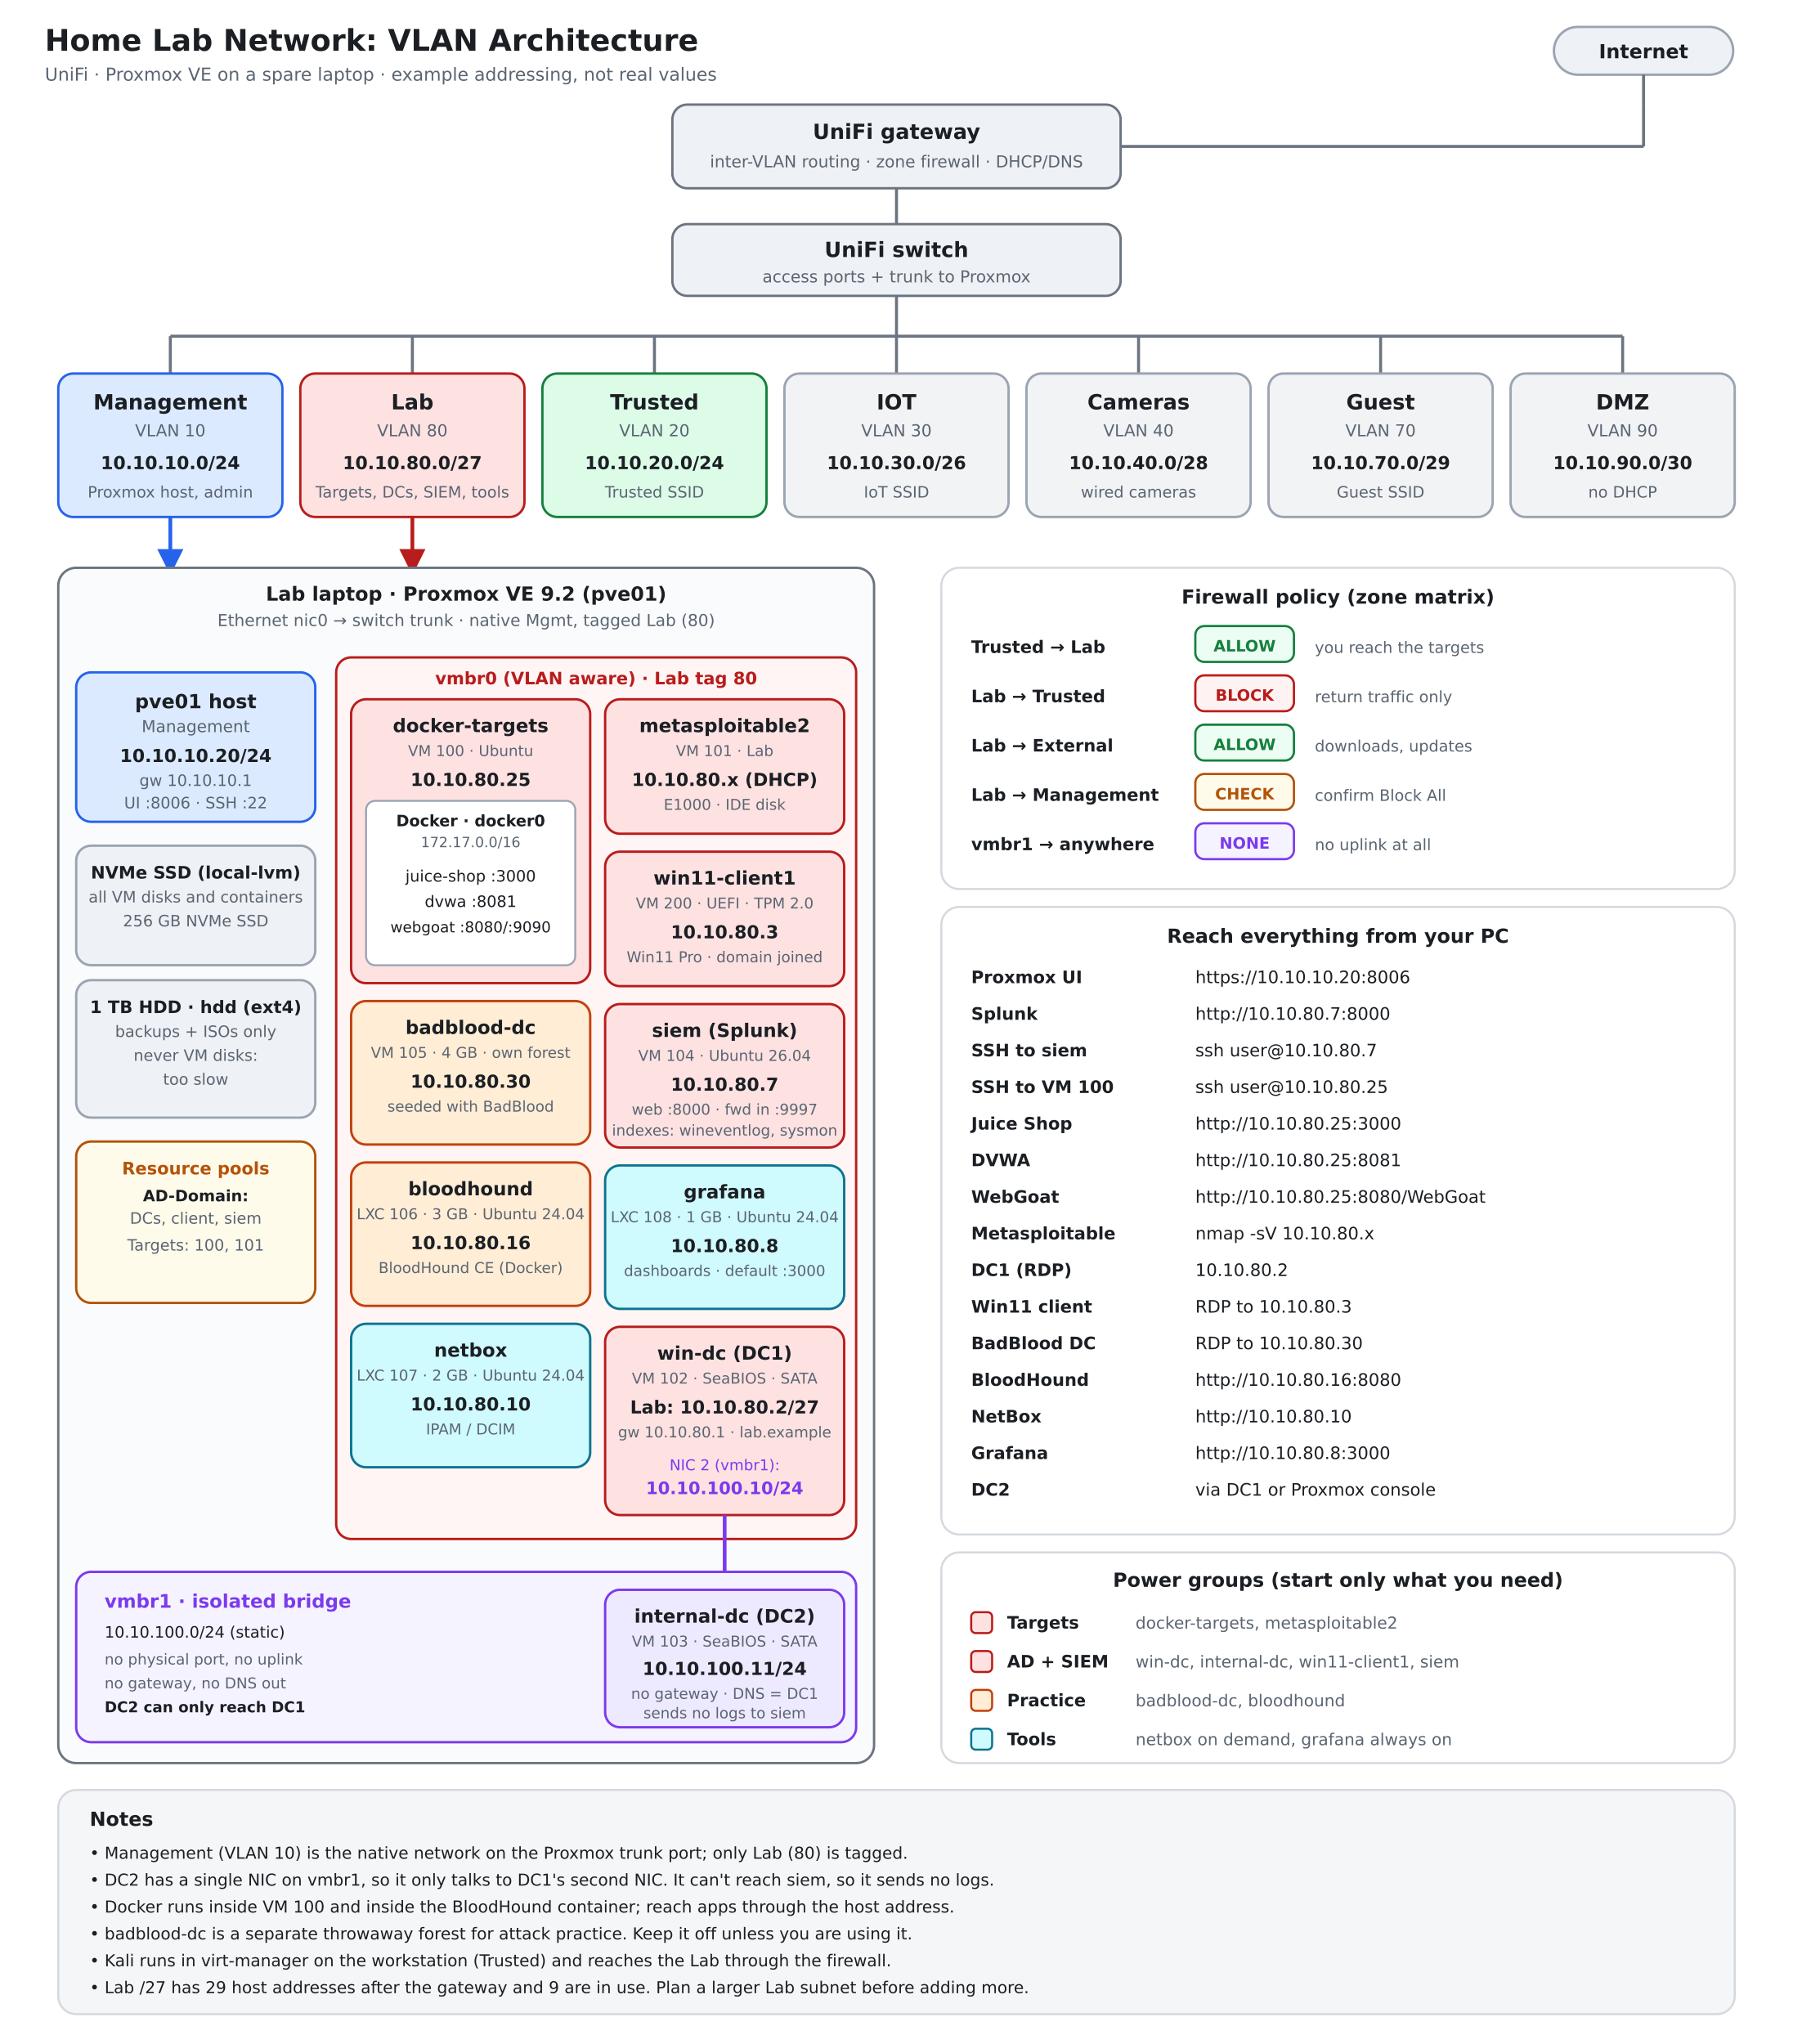
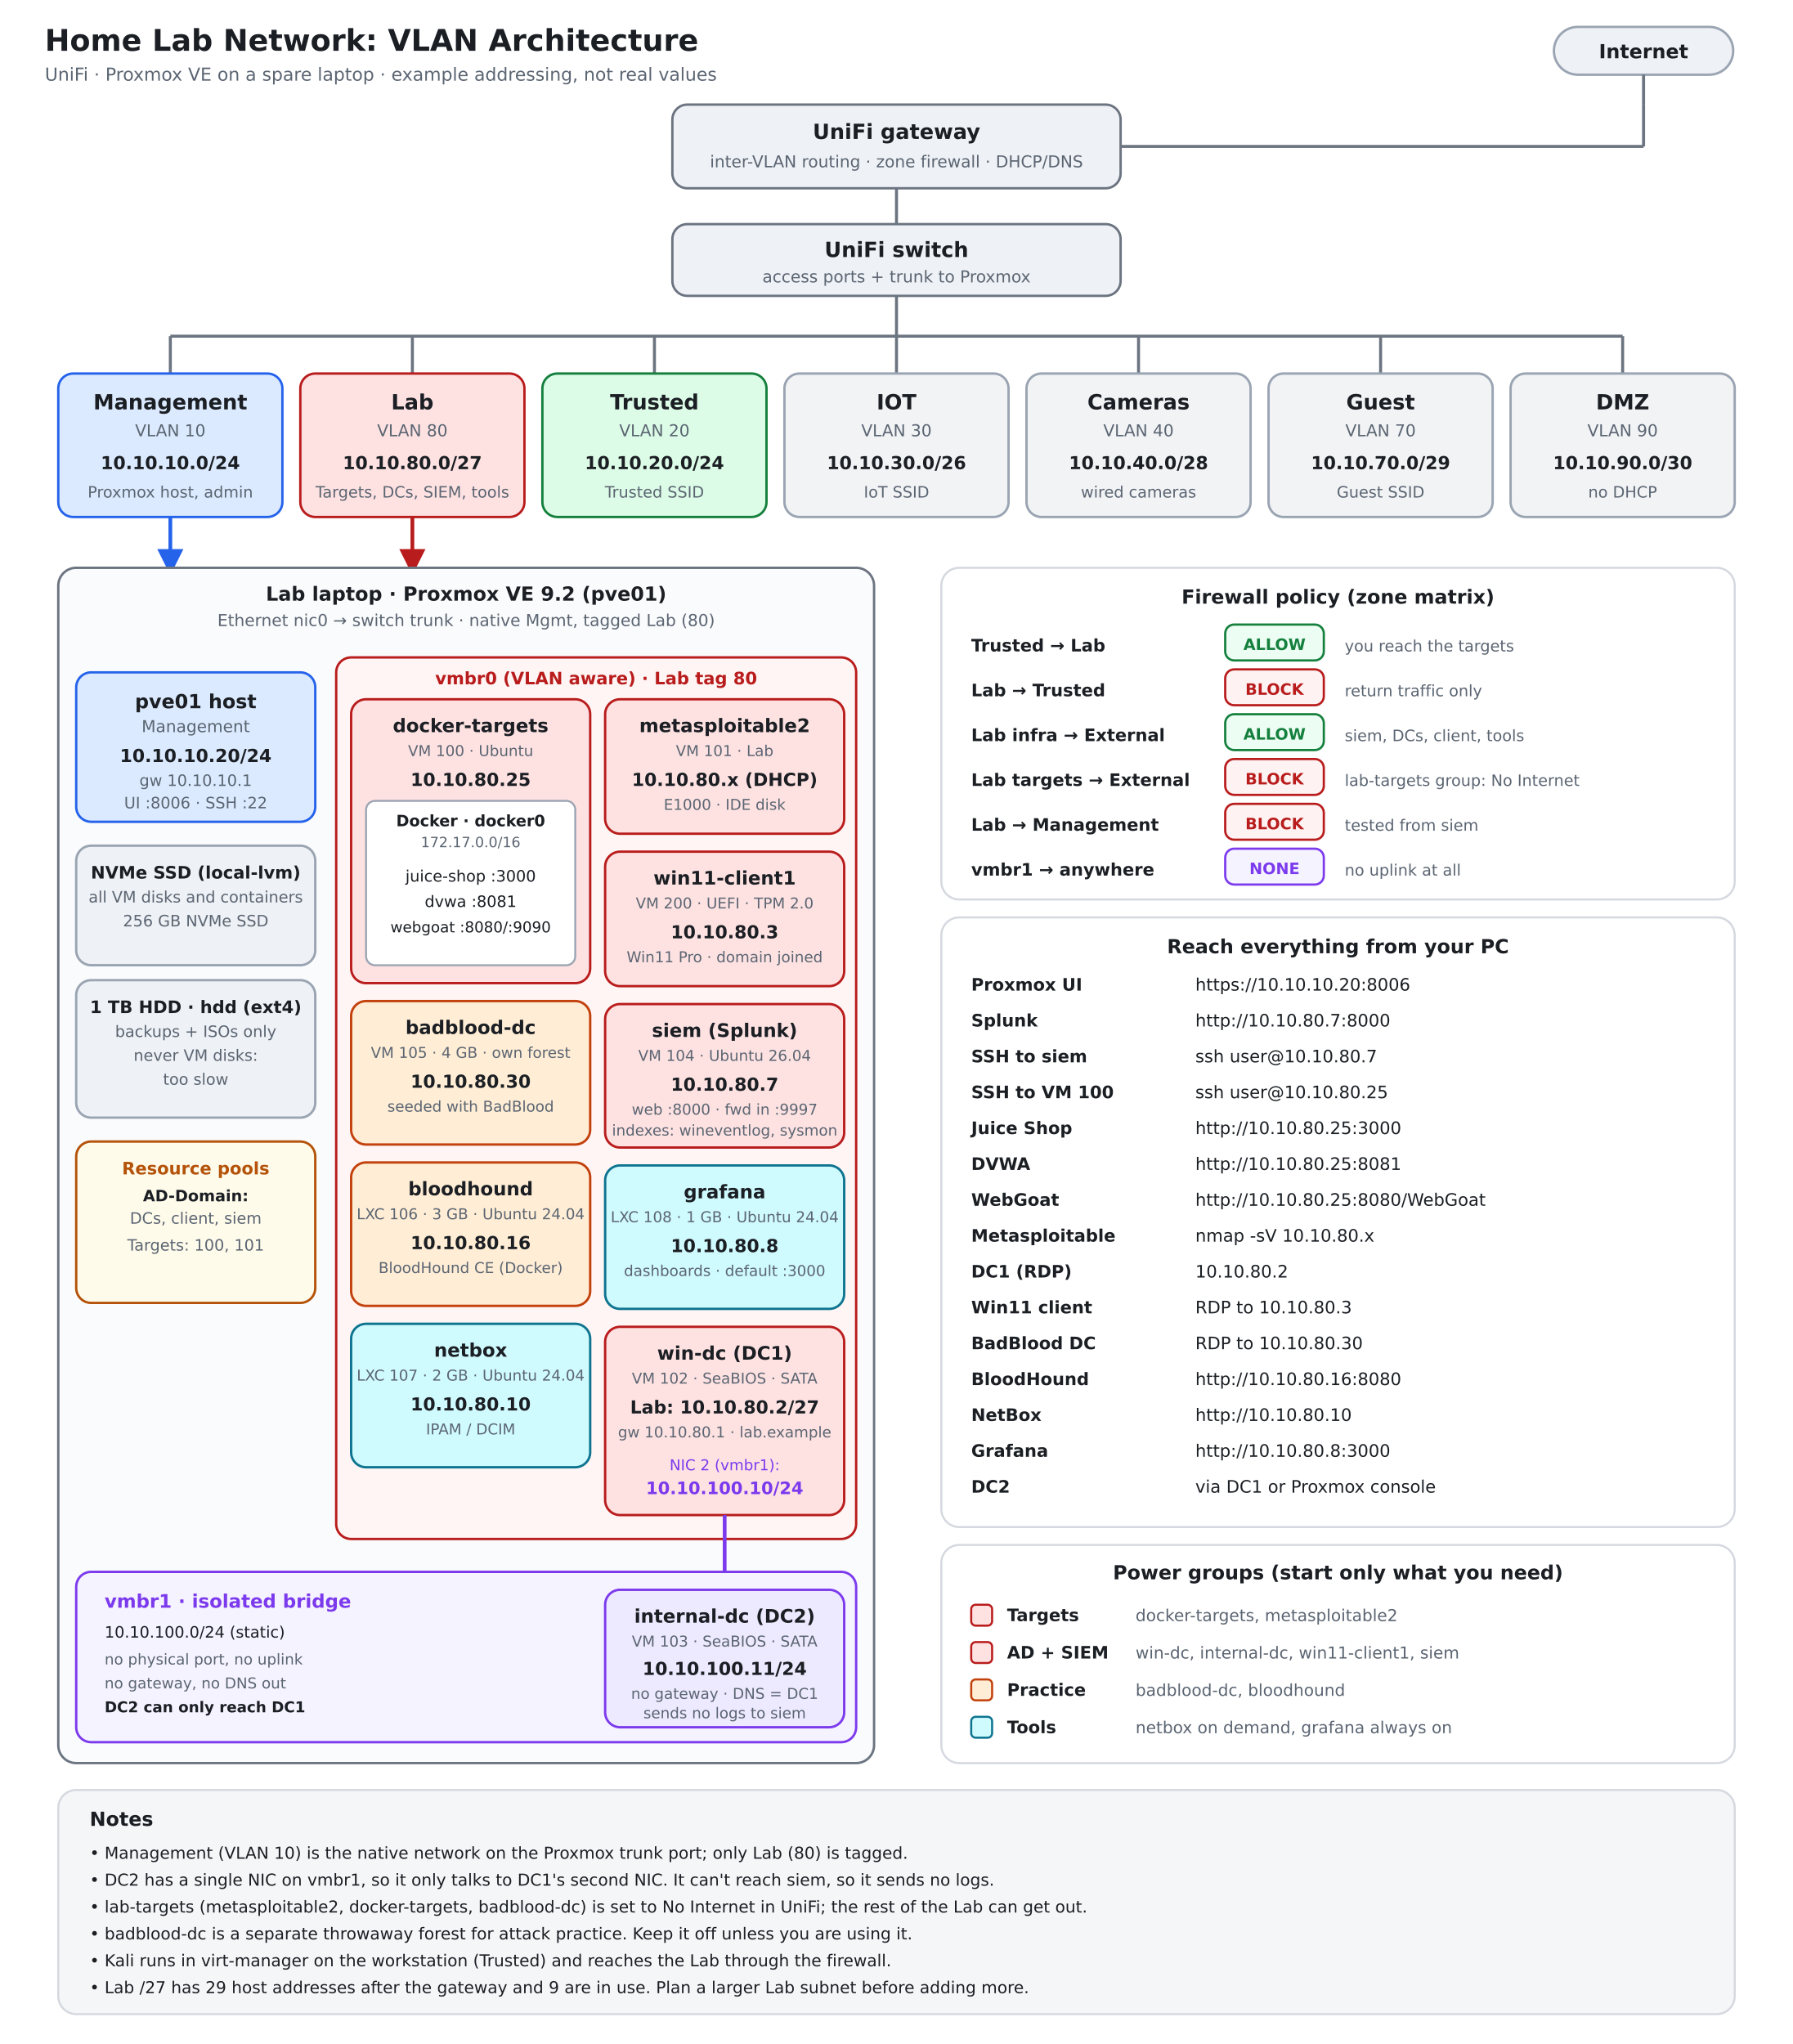
<svg xmlns="http://www.w3.org/2000/svg" width="1200" height="1368" viewBox="0 0 1200 1368">
  <defs>
    <marker id="bl" markerWidth="7" markerHeight="7" refX="5" refY="3.5" orient="auto">
      <path d="M0,0 L7,3.5 L0,7 z" fill="#2563eb" />
    </marker>
    <marker id="rd" markerWidth="7" markerHeight="7" refX="5" refY="3.5" orient="auto">
      <path d="M0,0 L7,3.5 L0,7 z" fill="#b91c1c" />
    </marker>
  </defs>
  <rect x="0" y="0" width="1200" height="1368" rx="0" fill="#ffffff" stroke="#ffffff" stroke-width="0" />
  <text x="30" y="34" font-family="DejaVu Sans, Arial, sans-serif" font-size="20" font-weight="bold" fill="#1b1f24" text-anchor="start">Home Lab Network: VLAN Architecture</text>
  <text x="30" y="54" font-family="DejaVu Sans, Arial, sans-serif" font-size="12" font-weight="normal" fill="#5b6572" text-anchor="start">UniFi · Proxmox VE on a spare laptop · example addressing, not real values</text>
  <rect x="1040" y="18" width="120" height="32" rx="16" fill="#eef1f5" stroke="#9aa4b2" stroke-width="1.6" />
  <text x="1100" y="39" font-family="DejaVu Sans, Arial, sans-serif" font-size="13" font-weight="bold" fill="#1b1f24" text-anchor="middle">Internet</text>
  <line x1="1100" y1="50" x2="1100" y2="70" stroke="#6b7480" stroke-width="2" />
  <rect x="450" y="70" width="300" height="56" rx="10" fill="#eef1f5" stroke="#6b7480" stroke-width="1.6" />
  <text x="600" y="93" font-family="DejaVu Sans, Arial, sans-serif" font-size="14" font-weight="bold" fill="#1b1f24" text-anchor="middle">UniFi gateway</text>
  <text x="600" y="112" font-family="DejaVu Sans, Arial, sans-serif" font-size="11" font-weight="normal" fill="#5b6572" text-anchor="middle">inter-VLAN routing · zone firewall · DHCP/DNS</text>
  <line x1="750" y1="98" x2="1100" y2="98" stroke="#6b7480" stroke-width="2" />
  <line x1="1100" y1="70" x2="1100" y2="98" stroke="#6b7480" stroke-width="2" />
  <line x1="600" y1="126" x2="600" y2="150" stroke="#6b7480" stroke-width="2" />
  <rect x="450" y="150" width="300" height="48" rx="10" fill="#eef1f5" stroke="#6b7480" stroke-width="1.6" />
  <text x="600" y="172" font-family="DejaVu Sans, Arial, sans-serif" font-size="14" font-weight="bold" fill="#1b1f24" text-anchor="middle">UniFi switch</text>
  <text x="600" y="189" font-family="DejaVu Sans, Arial, sans-serif" font-size="11" font-weight="normal" fill="#5b6572" text-anchor="middle">access ports + trunk to Proxmox</text>
  <line x1="600" y1="198" x2="600" y2="225" stroke="#6b7480" stroke-width="2" />
  <line x1="114" y1="225" x2="1086" y2="225" stroke="#6b7480" stroke-width="2" />
  <line x1="114" y1="225" x2="114" y2="250" stroke="#6b7480" stroke-width="2" />
  <rect x="39" y="250" width="150" height="96" rx="10" fill="#dbeafe" stroke="#2563eb" stroke-width="1.6" />
  <text x="114" y="274" font-family="DejaVu Sans, Arial, sans-serif" font-size="14" font-weight="bold" fill="#1b1f24" text-anchor="middle">Management</text>
  <text x="114" y="292" font-family="DejaVu Sans, Arial, sans-serif" font-size="11" font-weight="normal" fill="#5b6572" text-anchor="middle">VLAN 10</text>
  <text x="114" y="314" font-family="DejaVu Sans, Arial, sans-serif" font-size="12" font-weight="bold" fill="#1b1f24" text-anchor="middle">10.10.10.0/24</text>
  <text x="114" y="333" font-family="DejaVu Sans, Arial, sans-serif" font-size="10.5" font-weight="normal" fill="#5b6572" text-anchor="middle">Proxmox host, admin</text>
  <line x1="276" y1="225" x2="276" y2="250" stroke="#6b7480" stroke-width="2" />
  <rect x="201" y="250" width="150" height="96" rx="10" fill="#fee2e2" stroke="#b91c1c" stroke-width="1.6" />
  <text x="276" y="274" font-family="DejaVu Sans, Arial, sans-serif" font-size="14" font-weight="bold" fill="#1b1f24" text-anchor="middle">Lab</text>
  <text x="276" y="292" font-family="DejaVu Sans, Arial, sans-serif" font-size="11" font-weight="normal" fill="#5b6572" text-anchor="middle">VLAN 80</text>
  <text x="276" y="314" font-family="DejaVu Sans, Arial, sans-serif" font-size="12" font-weight="bold" fill="#1b1f24" text-anchor="middle">10.10.80.0/27</text>
  <text x="276" y="333" font-family="DejaVu Sans, Arial, sans-serif" font-size="10.5" font-weight="normal" fill="#5b6572" text-anchor="middle">Targets, DCs, SIEM, tools</text>
  <line x1="438" y1="225" x2="438" y2="250" stroke="#6b7480" stroke-width="2" />
  <rect x="363" y="250" width="150" height="96" rx="10" fill="#dcfce7" stroke="#15803d" stroke-width="1.6" />
  <text x="438" y="274" font-family="DejaVu Sans, Arial, sans-serif" font-size="14" font-weight="bold" fill="#1b1f24" text-anchor="middle">Trusted</text>
  <text x="438" y="292" font-family="DejaVu Sans, Arial, sans-serif" font-size="11" font-weight="normal" fill="#5b6572" text-anchor="middle">VLAN 20</text>
  <text x="438" y="314" font-family="DejaVu Sans, Arial, sans-serif" font-size="12" font-weight="bold" fill="#1b1f24" text-anchor="middle">10.10.20.0/24</text>
  <text x="438" y="333" font-family="DejaVu Sans, Arial, sans-serif" font-size="10.5" font-weight="normal" fill="#5b6572" text-anchor="middle">Trusted SSID</text>
  <line x1="600" y1="225" x2="600" y2="250" stroke="#6b7480" stroke-width="2" />
  <rect x="525" y="250" width="150" height="96" rx="10" fill="#f1f3f5" stroke="#9aa4b2" stroke-width="1.6" />
  <text x="600" y="274" font-family="DejaVu Sans, Arial, sans-serif" font-size="14" font-weight="bold" fill="#1b1f24" text-anchor="middle">IOT</text>
  <text x="600" y="292" font-family="DejaVu Sans, Arial, sans-serif" font-size="11" font-weight="normal" fill="#5b6572" text-anchor="middle">VLAN 30</text>
  <text x="600" y="314" font-family="DejaVu Sans, Arial, sans-serif" font-size="12" font-weight="bold" fill="#1b1f24" text-anchor="middle">10.10.30.0/26</text>
  <text x="600" y="333" font-family="DejaVu Sans, Arial, sans-serif" font-size="10.5" font-weight="normal" fill="#5b6572" text-anchor="middle">IoT SSID</text>
  <line x1="762" y1="225" x2="762" y2="250" stroke="#6b7480" stroke-width="2" />
  <rect x="687" y="250" width="150" height="96" rx="10" fill="#f1f3f5" stroke="#9aa4b2" stroke-width="1.6" />
  <text x="762" y="274" font-family="DejaVu Sans, Arial, sans-serif" font-size="14" font-weight="bold" fill="#1b1f24" text-anchor="middle">Cameras</text>
  <text x="762" y="292" font-family="DejaVu Sans, Arial, sans-serif" font-size="11" font-weight="normal" fill="#5b6572" text-anchor="middle">VLAN 40</text>
  <text x="762" y="314" font-family="DejaVu Sans, Arial, sans-serif" font-size="12" font-weight="bold" fill="#1b1f24" text-anchor="middle">10.10.40.0/28</text>
  <text x="762" y="333" font-family="DejaVu Sans, Arial, sans-serif" font-size="10.5" font-weight="normal" fill="#5b6572" text-anchor="middle">wired cameras</text>
  <line x1="924" y1="225" x2="924" y2="250" stroke="#6b7480" stroke-width="2" />
  <rect x="849" y="250" width="150" height="96" rx="10" fill="#f1f3f5" stroke="#9aa4b2" stroke-width="1.6" />
  <text x="924" y="274" font-family="DejaVu Sans, Arial, sans-serif" font-size="14" font-weight="bold" fill="#1b1f24" text-anchor="middle">Guest</text>
  <text x="924" y="292" font-family="DejaVu Sans, Arial, sans-serif" font-size="11" font-weight="normal" fill="#5b6572" text-anchor="middle">VLAN 70</text>
  <text x="924" y="314" font-family="DejaVu Sans, Arial, sans-serif" font-size="12" font-weight="bold" fill="#1b1f24" text-anchor="middle">10.10.70.0/29</text>
  <text x="924" y="333" font-family="DejaVu Sans, Arial, sans-serif" font-size="10.5" font-weight="normal" fill="#5b6572" text-anchor="middle">Guest SSID</text>
  <line x1="1086" y1="225" x2="1086" y2="250" stroke="#6b7480" stroke-width="2" />
  <rect x="1011" y="250" width="150" height="96" rx="10" fill="#f1f3f5" stroke="#9aa4b2" stroke-width="1.6" />
  <text x="1086" y="274" font-family="DejaVu Sans, Arial, sans-serif" font-size="14" font-weight="bold" fill="#1b1f24" text-anchor="middle">DMZ</text>
  <text x="1086" y="292" font-family="DejaVu Sans, Arial, sans-serif" font-size="11" font-weight="normal" fill="#5b6572" text-anchor="middle">VLAN 90</text>
  <text x="1086" y="314" font-family="DejaVu Sans, Arial, sans-serif" font-size="12" font-weight="bold" fill="#1b1f24" text-anchor="middle">10.10.90.0/30</text>
  <text x="1086" y="333" font-family="DejaVu Sans, Arial, sans-serif" font-size="10.5" font-weight="normal" fill="#5b6572" text-anchor="middle">no DHCP</text>
  <line x1="114" y1="346" x2="114" y2="380" stroke="#2563eb" stroke-width="2.5" marker-end="url(#bl)" />
  <line x1="276" y1="346" x2="276" y2="380" stroke="#b91c1c" stroke-width="2.5" marker-end="url(#rd)" />
  <rect x="39" y="380" width="546" height="800" rx="12" fill="#fafbfc" stroke="#6b7480" stroke-width="1.6" />
  <text x="312" y="402" font-family="DejaVu Sans, Arial, sans-serif" font-size="13" font-weight="bold" fill="#1b1f24" text-anchor="middle">Lab laptop · Proxmox VE 9.2 (pve01)</text>
  <text x="312" y="419" font-family="DejaVu Sans, Arial, sans-serif" font-size="11" font-weight="normal" fill="#5b6572" text-anchor="middle">Ethernet nic0 → switch trunk · native Mgmt, tagged Lab (80)</text>
  <rect x="51" y="450" width="160" height="100" rx="10" fill="#dbeafe" stroke="#2563eb" stroke-width="1.6" />
  <text x="131" y="474" font-family="DejaVu Sans, Arial, sans-serif" font-size="13" font-weight="bold" fill="#1b1f24" text-anchor="middle">pve01 host</text>
  <text x="131" y="490" font-family="DejaVu Sans, Arial, sans-serif" font-size="11" font-weight="normal" fill="#5b6572" text-anchor="middle">Management</text>
  <text x="131" y="510" font-family="DejaVu Sans, Arial, sans-serif" font-size="12" font-weight="bold" fill="#1b1f24" text-anchor="middle">10.10.10.20/24</text>
  <text x="131" y="526" font-family="DejaVu Sans, Arial, sans-serif" font-size="10.5" font-weight="normal" fill="#5b6572" text-anchor="middle">gw 10.10.10.1</text>
  <text x="131" y="541" font-family="DejaVu Sans, Arial, sans-serif" font-size="10.5" font-weight="normal" fill="#5b6572" text-anchor="middle">UI :8006 · SSH :22</text>
  <rect x="51" y="566" width="160" height="80" rx="10" fill="#eef1f5" stroke="#9aa4b2" stroke-width="1.6" />
  <text x="131" y="588" font-family="DejaVu Sans, Arial, sans-serif" font-size="11.5" font-weight="bold" fill="#1b1f24" text-anchor="middle">NVMe SSD (local-lvm)</text>
  <text x="131" y="604" font-family="DejaVu Sans, Arial, sans-serif" font-size="10.5" font-weight="normal" fill="#5b6572" text-anchor="middle">all VM disks and containers</text>
  <text x="131" y="620" font-family="DejaVu Sans, Arial, sans-serif" font-size="10.5" font-weight="normal" fill="#5b6572" text-anchor="middle">256 GB NVMe SSD</text>
  <rect x="51" y="656" width="160" height="92" rx="10" fill="#eef1f5" stroke="#9aa4b2" stroke-width="1.6" />
  <text x="131" y="678" font-family="DejaVu Sans, Arial, sans-serif" font-size="11.5" font-weight="bold" fill="#1b1f24" text-anchor="middle">1 TB HDD · hdd (ext4)</text>
  <text x="131" y="694" font-family="DejaVu Sans, Arial, sans-serif" font-size="10.5" font-weight="normal" fill="#5b6572" text-anchor="middle">backups + ISOs only</text>
  <text x="131" y="710" font-family="DejaVu Sans, Arial, sans-serif" font-size="10.5" font-weight="normal" fill="#5b6572" text-anchor="middle">never VM disks:</text>
  <text x="131" y="726" font-family="DejaVu Sans, Arial, sans-serif" font-size="10.5" font-weight="normal" fill="#5b6572" text-anchor="middle">too slow</text>
  <rect x="51" y="764" width="160" height="108" rx="10" fill="#fffbeb" stroke="#b45309" stroke-width="1.6" />
  <text x="131" y="786" font-family="DejaVu Sans, Arial, sans-serif" font-size="11.5" font-weight="bold" fill="#b45309" text-anchor="middle">Resource pools</text>
  <text x="131" y="804" font-family="DejaVu Sans, Arial, sans-serif" font-size="10.5" font-weight="bold" fill="#1b1f24" text-anchor="middle">AD-Domain:</text>
  <text x="131" y="819" font-family="DejaVu Sans, Arial, sans-serif" font-size="10.5" font-weight="normal" fill="#5b6572" text-anchor="middle">DCs, client, siem</text>
  <text x="131" y="837" font-family="DejaVu Sans, Arial, sans-serif" font-size="10.5" font-weight="normal" fill="#5b6572" text-anchor="middle">Targets: 100, 101</text>
  <rect x="225" y="440" width="348" height="590" rx="10" fill="#fff5f4" stroke="#b91c1c" stroke-width="1.6" />
  <text x="399" y="458" font-family="DejaVu Sans, Arial, sans-serif" font-size="11.5" font-weight="bold" fill="#b91c1c" text-anchor="middle">vmbr0 (VLAN aware) · Lab tag 80</text>
  <rect x="235" y="468" width="160" height="190" rx="10" fill="#fee2e2" stroke="#b91c1c" stroke-width="1.6" />
  <text x="315" y="490" font-family="DejaVu Sans, Arial, sans-serif" font-size="12.5" font-weight="bold" fill="#1b1f24" text-anchor="middle">docker-targets</text>
  <text x="315" y="506" font-family="DejaVu Sans, Arial, sans-serif" font-size="10" font-weight="normal" fill="#5b6572" text-anchor="middle">VM 100 · Ubuntu</text>
  <text x="315" y="526" font-family="DejaVu Sans, Arial, sans-serif" font-size="12" font-weight="bold" fill="#1b1f24" text-anchor="middle">10.10.80.25</text>
  <rect x="245" y="536" width="140" height="110" rx="6" fill="#ffffff" stroke="#9aa4b2" stroke-width="1.3" />
  <text x="315" y="553" font-family="DejaVu Sans, Arial, sans-serif" font-size="10.5" font-weight="bold" fill="#1b1f24" text-anchor="middle">Docker · docker0</text>
  <text x="315" y="567" font-family="DejaVu Sans, Arial, sans-serif" font-size="9.5" font-weight="normal" fill="#5b6572" text-anchor="middle">172.17.0.0/16</text>
  <text x="315" y="590" font-family="DejaVu Sans, Arial, sans-serif" font-size="10.5" font-weight="normal" fill="#1b1f24" text-anchor="middle">juice-shop :3000</text>
  <text x="315" y="607" font-family="DejaVu Sans, Arial, sans-serif" font-size="10.5" font-weight="normal" fill="#1b1f24" text-anchor="middle">dvwa :8081</text>
  <text x="315" y="624" font-family="DejaVu Sans, Arial, sans-serif" font-size="10" font-weight="normal" fill="#1b1f24" text-anchor="middle">webgoat :8080/:9090</text>
  <rect x="235" y="670" width="160" height="96" rx="10" fill="#ffedd5" stroke="#c2410c" stroke-width="1.6" />
  <text x="315.0" y="692" font-family="DejaVu Sans, Arial, sans-serif" font-size="12.5" font-weight="bold" fill="#1b1f24" text-anchor="middle">badblood-dc</text>
  <text x="315.0" y="708" font-family="DejaVu Sans, Arial, sans-serif" font-size="10" font-weight="normal" fill="#5b6572" text-anchor="middle">VM 105 · 4 GB · own forest</text>
  <text x="315.0" y="728" font-family="DejaVu Sans, Arial, sans-serif" font-size="12" font-weight="bold" fill="#1b1f24" text-anchor="middle">10.10.80.30</text>
  <text x="315.0" y="744" font-family="DejaVu Sans, Arial, sans-serif" font-size="10" font-weight="normal" fill="#5b6572" text-anchor="middle">seeded with BadBlood</text>
  <rect x="235" y="778" width="160" height="96" rx="10" fill="#ffedd5" stroke="#c2410c" stroke-width="1.6" />
  <text x="315.0" y="800" font-family="DejaVu Sans, Arial, sans-serif" font-size="12.5" font-weight="bold" fill="#1b1f24" text-anchor="middle">bloodhound</text>
  <text x="315.0" y="816" font-family="DejaVu Sans, Arial, sans-serif" font-size="10" font-weight="normal" fill="#5b6572" text-anchor="middle">LXC 106 · 3 GB · Ubuntu 24.04</text>
  <text x="315.0" y="836" font-family="DejaVu Sans, Arial, sans-serif" font-size="12" font-weight="bold" fill="#1b1f24" text-anchor="middle">10.10.80.16</text>
  <text x="315.0" y="852" font-family="DejaVu Sans, Arial, sans-serif" font-size="10" font-weight="normal" fill="#5b6572" text-anchor="middle">BloodHound CE (Docker)</text>
  <rect x="235" y="886" width="160" height="96" rx="10" fill="#cffafe" stroke="#0e7490" stroke-width="1.6" />
  <text x="315.0" y="908" font-family="DejaVu Sans, Arial, sans-serif" font-size="12.5" font-weight="bold" fill="#1b1f24" text-anchor="middle">netbox</text>
  <text x="315.0" y="924" font-family="DejaVu Sans, Arial, sans-serif" font-size="10" font-weight="normal" fill="#5b6572" text-anchor="middle">LXC 107 · 2 GB · Ubuntu 24.04</text>
  <text x="315.0" y="944" font-family="DejaVu Sans, Arial, sans-serif" font-size="12" font-weight="bold" fill="#1b1f24" text-anchor="middle">10.10.80.10</text>
  <text x="315.0" y="960" font-family="DejaVu Sans, Arial, sans-serif" font-size="10" font-weight="normal" fill="#5b6572" text-anchor="middle">IPAM / DCIM</text>
  <rect x="405" y="468" width="160" height="90" rx="10" fill="#fee2e2" stroke="#b91c1c" stroke-width="1.6" />
  <text x="485.0" y="490" font-family="DejaVu Sans, Arial, sans-serif" font-size="12.5" font-weight="bold" fill="#1b1f24" text-anchor="middle">metasploitable2</text>
  <text x="485.0" y="506" font-family="DejaVu Sans, Arial, sans-serif" font-size="10" font-weight="normal" fill="#5b6572" text-anchor="middle">VM 101 · Lab</text>
  <text x="485.0" y="526" font-family="DejaVu Sans, Arial, sans-serif" font-size="12" font-weight="bold" fill="#1b1f24" text-anchor="middle">10.10.80.x (DHCP)</text>
  <text x="485.0" y="542" font-family="DejaVu Sans, Arial, sans-serif" font-size="10" font-weight="normal" fill="#5b6572" text-anchor="middle">E1000 · IDE disk</text>
  <rect x="405" y="570" width="160" height="90" rx="10" fill="#fee2e2" stroke="#b91c1c" stroke-width="1.6" />
  <text x="485.0" y="592" font-family="DejaVu Sans, Arial, sans-serif" font-size="12.5" font-weight="bold" fill="#1b1f24" text-anchor="middle">win11-client1</text>
  <text x="485.0" y="608" font-family="DejaVu Sans, Arial, sans-serif" font-size="10" font-weight="normal" fill="#5b6572" text-anchor="middle">VM 200 · UEFI · TPM 2.0</text>
  <text x="485.0" y="628" font-family="DejaVu Sans, Arial, sans-serif" font-size="12" font-weight="bold" fill="#1b1f24" text-anchor="middle">10.10.80.3</text>
  <text x="485.0" y="644" font-family="DejaVu Sans, Arial, sans-serif" font-size="10" font-weight="normal" fill="#5b6572" text-anchor="middle">Win11 Pro · domain joined</text>
  <rect x="405" y="672" width="160" height="96" rx="10" fill="#fee2e2" stroke="#b91c1c" stroke-width="1.6" />
  <text x="485.0" y="694" font-family="DejaVu Sans, Arial, sans-serif" font-size="12.5" font-weight="bold" fill="#1b1f24" text-anchor="middle">siem (Splunk)</text>
  <text x="485.0" y="710" font-family="DejaVu Sans, Arial, sans-serif" font-size="10" font-weight="normal" fill="#5b6572" text-anchor="middle">VM 104 · Ubuntu 26.04</text>
  <text x="485.0" y="730" font-family="DejaVu Sans, Arial, sans-serif" font-size="12" font-weight="bold" fill="#1b1f24" text-anchor="middle">10.10.80.7</text>
  <text x="485.0" y="746" font-family="DejaVu Sans, Arial, sans-serif" font-size="10" font-weight="normal" fill="#5b6572" text-anchor="middle">web :8000 · fwd in :9997</text>
  <text x="485.0" y="760" font-family="DejaVu Sans, Arial, sans-serif" font-size="10" font-weight="normal" fill="#5b6572" text-anchor="middle">indexes: wineventlog, sysmon</text>
  <rect x="405" y="780" width="160" height="96" rx="10" fill="#cffafe" stroke="#0e7490" stroke-width="1.6" />
  <text x="485.0" y="802" font-family="DejaVu Sans, Arial, sans-serif" font-size="12.5" font-weight="bold" fill="#1b1f24" text-anchor="middle">grafana</text>
  <text x="485.0" y="818" font-family="DejaVu Sans, Arial, sans-serif" font-size="10" font-weight="normal" fill="#5b6572" text-anchor="middle">LXC 108 · 1 GB · Ubuntu 24.04</text>
  <text x="485.0" y="838" font-family="DejaVu Sans, Arial, sans-serif" font-size="12" font-weight="bold" fill="#1b1f24" text-anchor="middle">10.10.80.8</text>
  <text x="485.0" y="854" font-family="DejaVu Sans, Arial, sans-serif" font-size="10" font-weight="normal" fill="#5b6572" text-anchor="middle">dashboards · default :3000</text>
  <rect x="405" y="888" width="160" height="126" rx="10" fill="#fee2e2" stroke="#b91c1c" stroke-width="1.6" />
  <text x="485" y="910" font-family="DejaVu Sans, Arial, sans-serif" font-size="12.5" font-weight="bold" fill="#1b1f24" text-anchor="middle">win-dc (DC1)</text>
  <text x="485" y="926" font-family="DejaVu Sans, Arial, sans-serif" font-size="10" font-weight="normal" fill="#5b6572" text-anchor="middle">VM 102 · SeaBIOS · SATA</text>
  <text x="485" y="946" font-family="DejaVu Sans, Arial, sans-serif" font-size="12" font-weight="bold" fill="#1b1f24" text-anchor="middle">Lab: 10.10.80.2/27</text>
  <text x="485" y="962" font-family="DejaVu Sans, Arial, sans-serif" font-size="10" font-weight="normal" fill="#5b6572" text-anchor="middle">gw 10.10.80.1 · lab.example</text>
  <text x="485" y="984" font-family="DejaVu Sans, Arial, sans-serif" font-size="10" font-weight="normal" fill="#7c3aed" text-anchor="middle">NIC 2 (vmbr1):</text>
  <text x="485" y="1000" font-family="DejaVu Sans, Arial, sans-serif" font-size="11.5" font-weight="bold" fill="#7c3aed" text-anchor="middle">10.10.100.10/24</text>
  <line x1="485" y1="1014" x2="485" y2="1068" stroke="#7c3aed" stroke-width="2.5" />
  <rect x="51" y="1052" width="522" height="114" rx="10" fill="#f5f3ff" stroke="#7c3aed" stroke-width="1.6" />
  <text x="70" y="1076" font-family="DejaVu Sans, Arial, sans-serif" font-size="12.5" font-weight="bold" fill="#7c3aed" text-anchor="start">vmbr1 · isolated bridge</text>
  <text x="70" y="1096" font-family="DejaVu Sans, Arial, sans-serif" font-size="10.5" font-weight="normal" fill="#1b1f24" text-anchor="start">10.10.100.0/24 (static)</text>
  <text x="70" y="1114" font-family="DejaVu Sans, Arial, sans-serif" font-size="10" font-weight="normal" fill="#5b6572" text-anchor="start">no physical port, no uplink</text>
  <text x="70" y="1130" font-family="DejaVu Sans, Arial, sans-serif" font-size="10" font-weight="normal" fill="#5b6572" text-anchor="start">no gateway, no DNS out</text>
  <text x="70" y="1146" font-family="DejaVu Sans, Arial, sans-serif" font-size="10" font-weight="bold" fill="#1b1f24" text-anchor="start">DC2 can only reach DC1</text>
  <rect x="405" y="1064" width="160" height="92" rx="10" fill="#ede9fe" stroke="#7c3aed" stroke-width="1.6" />
  <text x="485" y="1086" font-family="DejaVu Sans, Arial, sans-serif" font-size="12.5" font-weight="bold" fill="#1b1f24" text-anchor="middle">internal-dc (DC2)</text>
  <text x="485" y="1102" font-family="DejaVu Sans, Arial, sans-serif" font-size="10" font-weight="normal" fill="#5b6572" text-anchor="middle">VM 103 · SeaBIOS · SATA</text>
  <text x="485" y="1121" font-family="DejaVu Sans, Arial, sans-serif" font-size="12" font-weight="bold" fill="#1b1f24" text-anchor="middle">10.10.100.11/24</text>
  <text x="485" y="1137" font-family="DejaVu Sans, Arial, sans-serif" font-size="10" font-weight="normal" fill="#5b6572" text-anchor="middle">no gateway · DNS = DC1</text>
  <text x="485" y="1150" font-family="DejaVu Sans, Arial, sans-serif" font-size="10" font-weight="normal" fill="#5b6572" text-anchor="middle">sends no logs to siem</text>
-   <rect x="630" y="380" width="531" height="215" rx="12" fill="#ffffff" stroke="#d5d9df" stroke-width="1.4" />
+   <rect x="630" y="380" width="531" height="222" rx="12" fill="#ffffff" stroke="#d5d9df" stroke-width="1.4" />
  <text x="895.5" y="404" font-family="DejaVu Sans, Arial, sans-serif" font-size="13" font-weight="bold" fill="#1b1f24" text-anchor="middle">Firewall policy (zone matrix)</text>
-   <text x="650" y="437" font-family="DejaVu Sans, Arial, sans-serif" font-size="11.5" font-weight="bold" fill="#1b1f24" text-anchor="start">Trusted → Lab</text>
-   <rect x="800" y="419" width="66" height="24" rx="6" fill="#ecfdf3" stroke="#15803d" stroke-width="1.5" />
-   <text x="833" y="436" font-family="DejaVu Sans, Arial, sans-serif" font-size="10.5" font-weight="bold" fill="#15803d" text-anchor="middle">ALLOW</text>
-   <text x="880" y="437" font-family="DejaVu Sans, Arial, sans-serif" font-size="10.5" font-weight="normal" fill="#5b6572" text-anchor="start">you reach the targets</text>
-   <text x="650" y="470" font-family="DejaVu Sans, Arial, sans-serif" font-size="11.5" font-weight="bold" fill="#1b1f24" text-anchor="start">Lab → Trusted</text>
-   <rect x="800" y="452" width="66" height="24" rx="6" fill="#fef2f2" stroke="#b91c1c" stroke-width="1.5" />
-   <text x="833" y="469" font-family="DejaVu Sans, Arial, sans-serif" font-size="10.5" font-weight="bold" fill="#b91c1c" text-anchor="middle">BLOCK</text>
-   <text x="880" y="470" font-family="DejaVu Sans, Arial, sans-serif" font-size="10.5" font-weight="normal" fill="#5b6572" text-anchor="start">return traffic only</text>
-   <text x="650" y="503" font-family="DejaVu Sans, Arial, sans-serif" font-size="11.5" font-weight="bold" fill="#1b1f24" text-anchor="start">Lab → External</text>
-   <rect x="800" y="485" width="66" height="24" rx="6" fill="#ecfdf3" stroke="#15803d" stroke-width="1.5" />
-   <text x="833" y="502" font-family="DejaVu Sans, Arial, sans-serif" font-size="10.5" font-weight="bold" fill="#15803d" text-anchor="middle">ALLOW</text>
-   <text x="880" y="503" font-family="DejaVu Sans, Arial, sans-serif" font-size="10.5" font-weight="normal" fill="#5b6572" text-anchor="start">downloads, updates</text>
-   <text x="650" y="536" font-family="DejaVu Sans, Arial, sans-serif" font-size="11.5" font-weight="bold" fill="#1b1f24" text-anchor="start">Lab → Management</text>
-   <rect x="800" y="518" width="66" height="24" rx="6" fill="#fffbeb" stroke="#b45309" stroke-width="1.5" />
-   <text x="833" y="535" font-family="DejaVu Sans, Arial, sans-serif" font-size="10.5" font-weight="bold" fill="#b45309" text-anchor="middle">CHECK</text>
-   <text x="880" y="536" font-family="DejaVu Sans, Arial, sans-serif" font-size="10.5" font-weight="normal" fill="#5b6572" text-anchor="start">confirm Block All</text>
-   <text x="650" y="569" font-family="DejaVu Sans, Arial, sans-serif" font-size="11.5" font-weight="bold" fill="#1b1f24" text-anchor="start">vmbr1 → anywhere</text>
-   <rect x="800" y="551" width="66" height="24" rx="6" fill="#f5f3ff" stroke="#7c3aed" stroke-width="1.5" />
-   <text x="833" y="568" font-family="DejaVu Sans, Arial, sans-serif" font-size="10.5" font-weight="bold" fill="#7c3aed" text-anchor="middle">NONE</text>
-   <text x="880" y="569" font-family="DejaVu Sans, Arial, sans-serif" font-size="10.5" font-weight="normal" fill="#5b6572" text-anchor="start">no uplink at all</text>
-   <rect x="630" y="607" width="531" height="420" rx="12" fill="#ffffff" stroke="#d5d9df" stroke-width="1.4" />
-   <text x="895.5" y="631" font-family="DejaVu Sans, Arial, sans-serif" font-size="13" font-weight="bold" fill="#1b1f24" text-anchor="middle">Reach everything from your PC</text>
-   <text x="650" y="658" font-family="DejaVu Sans, Arial, sans-serif" font-size="11.5" font-weight="bold" fill="#1b1f24" text-anchor="start">Proxmox UI</text>
-   <text x="800" y="658" font-family="DejaVu Sans, Arial, sans-serif" font-size="11.5" font-weight="normal" fill="#1b1f24" text-anchor="start">https://10.10.10.20:8006</text>
-   <text x="650" y="682.5" font-family="DejaVu Sans, Arial, sans-serif" font-size="11.5" font-weight="bold" fill="#1b1f24" text-anchor="start">Splunk</text>
-   <text x="800" y="682.5" font-family="DejaVu Sans, Arial, sans-serif" font-size="11.5" font-weight="normal" fill="#1b1f24" text-anchor="start">http://10.10.80.7:8000</text>
-   <text x="650" y="707.0" font-family="DejaVu Sans, Arial, sans-serif" font-size="11.5" font-weight="bold" fill="#1b1f24" text-anchor="start">SSH to siem</text>
-   <text x="800" y="707.0" font-family="DejaVu Sans, Arial, sans-serif" font-size="11.5" font-weight="normal" fill="#1b1f24" text-anchor="start">ssh user@10.10.80.7</text>
-   <text x="650" y="731.5" font-family="DejaVu Sans, Arial, sans-serif" font-size="11.5" font-weight="bold" fill="#1b1f24" text-anchor="start">SSH to VM 100</text>
-   <text x="800" y="731.5" font-family="DejaVu Sans, Arial, sans-serif" font-size="11.5" font-weight="normal" fill="#1b1f24" text-anchor="start">ssh user@10.10.80.25</text>
-   <text x="650" y="756.0" font-family="DejaVu Sans, Arial, sans-serif" font-size="11.5" font-weight="bold" fill="#1b1f24" text-anchor="start">Juice Shop</text>
-   <text x="800" y="756.0" font-family="DejaVu Sans, Arial, sans-serif" font-size="11.5" font-weight="normal" fill="#1b1f24" text-anchor="start">http://10.10.80.25:3000</text>
-   <text x="650" y="780.5" font-family="DejaVu Sans, Arial, sans-serif" font-size="11.5" font-weight="bold" fill="#1b1f24" text-anchor="start">DVWA</text>
-   <text x="800" y="780.5" font-family="DejaVu Sans, Arial, sans-serif" font-size="11.5" font-weight="normal" fill="#1b1f24" text-anchor="start">http://10.10.80.25:8081</text>
-   <text x="650" y="805.0" font-family="DejaVu Sans, Arial, sans-serif" font-size="11.5" font-weight="bold" fill="#1b1f24" text-anchor="start">WebGoat</text>
-   <text x="800" y="805.0" font-family="DejaVu Sans, Arial, sans-serif" font-size="11.5" font-weight="normal" fill="#1b1f24" text-anchor="start">http://10.10.80.25:8080/WebGoat</text>
-   <text x="650" y="829.5" font-family="DejaVu Sans, Arial, sans-serif" font-size="11.5" font-weight="bold" fill="#1b1f24" text-anchor="start">Metasploitable</text>
-   <text x="800" y="829.5" font-family="DejaVu Sans, Arial, sans-serif" font-size="11.5" font-weight="normal" fill="#1b1f24" text-anchor="start">nmap -sV 10.10.80.x</text>
-   <text x="650" y="854.0" font-family="DejaVu Sans, Arial, sans-serif" font-size="11.5" font-weight="bold" fill="#1b1f24" text-anchor="start">DC1 (RDP)</text>
-   <text x="800" y="854.0" font-family="DejaVu Sans, Arial, sans-serif" font-size="11.5" font-weight="normal" fill="#1b1f24" text-anchor="start">10.10.80.2</text>
-   <text x="650" y="878.5" font-family="DejaVu Sans, Arial, sans-serif" font-size="11.5" font-weight="bold" fill="#1b1f24" text-anchor="start">Win11 client</text>
-   <text x="800" y="878.5" font-family="DejaVu Sans, Arial, sans-serif" font-size="11.5" font-weight="normal" fill="#1b1f24" text-anchor="start">RDP to 10.10.80.3</text>
-   <text x="650" y="903.0" font-family="DejaVu Sans, Arial, sans-serif" font-size="11.5" font-weight="bold" fill="#1b1f24" text-anchor="start">BadBlood DC</text>
-   <text x="800" y="903.0" font-family="DejaVu Sans, Arial, sans-serif" font-size="11.5" font-weight="normal" fill="#1b1f24" text-anchor="start">RDP to 10.10.80.30</text>
-   <text x="650" y="927.5" font-family="DejaVu Sans, Arial, sans-serif" font-size="11.5" font-weight="bold" fill="#1b1f24" text-anchor="start">BloodHound</text>
-   <text x="800" y="927.5" font-family="DejaVu Sans, Arial, sans-serif" font-size="11.5" font-weight="normal" fill="#1b1f24" text-anchor="start">http://10.10.80.16:8080</text>
-   <text x="650" y="952.0" font-family="DejaVu Sans, Arial, sans-serif" font-size="11.5" font-weight="bold" fill="#1b1f24" text-anchor="start">NetBox</text>
-   <text x="800" y="952.0" font-family="DejaVu Sans, Arial, sans-serif" font-size="11.5" font-weight="normal" fill="#1b1f24" text-anchor="start">http://10.10.80.10</text>
-   <text x="650" y="976.5" font-family="DejaVu Sans, Arial, sans-serif" font-size="11.5" font-weight="bold" fill="#1b1f24" text-anchor="start">Grafana</text>
-   <text x="800" y="976.5" font-family="DejaVu Sans, Arial, sans-serif" font-size="11.5" font-weight="normal" fill="#1b1f24" text-anchor="start">http://10.10.80.8:3000</text>
-   <text x="650" y="1001.0" font-family="DejaVu Sans, Arial, sans-serif" font-size="11.5" font-weight="bold" fill="#1b1f24" text-anchor="start">DC2</text>
-   <text x="800" y="1001.0" font-family="DejaVu Sans, Arial, sans-serif" font-size="11.5" font-weight="normal" fill="#1b1f24" text-anchor="start">via DC1 or Proxmox console</text>
-   <rect x="630" y="1039" width="531" height="141" rx="12" fill="#ffffff" stroke="#d5d9df" stroke-width="1.4" />
-   <text x="895.5" y="1062" font-family="DejaVu Sans, Arial, sans-serif" font-size="13" font-weight="bold" fill="#1b1f24" text-anchor="middle">Power groups (start only what you need)</text>
-   <rect x="650" y="1079" width="14" height="14" rx="3" fill="#fee2e2" stroke="#b91c1c" stroke-width="1.4" />
-   <text x="674" y="1090" font-family="DejaVu Sans, Arial, sans-serif" font-size="11.5" font-weight="bold" fill="#1b1f24" text-anchor="start">Targets</text>
-   <text x="760" y="1090" font-family="DejaVu Sans, Arial, sans-serif" font-size="11" font-weight="normal" fill="#5b6572" text-anchor="start">docker-targets, metasploitable2</text>
-   <rect x="650" y="1105" width="14" height="14" rx="3" fill="#fee2e2" stroke="#b91c1c" stroke-width="1.4" />
-   <text x="674" y="1116" font-family="DejaVu Sans, Arial, sans-serif" font-size="11.5" font-weight="bold" fill="#1b1f24" text-anchor="start">AD + SIEM</text>
-   <text x="760" y="1116" font-family="DejaVu Sans, Arial, sans-serif" font-size="11" font-weight="normal" fill="#5b6572" text-anchor="start">win-dc, internal-dc, win11-client1, siem</text>
-   <rect x="650" y="1131" width="14" height="14" rx="3" fill="#ffedd5" stroke="#c2410c" stroke-width="1.4" />
-   <text x="674" y="1142" font-family="DejaVu Sans, Arial, sans-serif" font-size="11.5" font-weight="bold" fill="#1b1f24" text-anchor="start">Practice</text>
-   <text x="760" y="1142" font-family="DejaVu Sans, Arial, sans-serif" font-size="11" font-weight="normal" fill="#5b6572" text-anchor="start">badblood-dc, bloodhound</text>
-   <rect x="650" y="1157" width="14" height="14" rx="3" fill="#cffafe" stroke="#0e7490" stroke-width="1.4" />
-   <text x="674" y="1168" font-family="DejaVu Sans, Arial, sans-serif" font-size="11.5" font-weight="bold" fill="#1b1f24" text-anchor="start">Tools</text>
-   <text x="760" y="1168" font-family="DejaVu Sans, Arial, sans-serif" font-size="11" font-weight="normal" fill="#5b6572" text-anchor="start">netbox on demand, grafana always on</text>
+   <text x="650" y="436" font-family="DejaVu Sans, Arial, sans-serif" font-size="11.5" font-weight="bold" fill="#1b1f24" text-anchor="start">Trusted → Lab</text>
+   <rect x="820" y="418" width="66" height="24" rx="6" fill="#ecfdf3" stroke="#15803d" stroke-width="1.5" />
+   <text x="853" y="435" font-family="DejaVu Sans, Arial, sans-serif" font-size="10.5" font-weight="bold" fill="#15803d" text-anchor="middle">ALLOW</text>
+   <text x="900" y="436" font-family="DejaVu Sans, Arial, sans-serif" font-size="10.5" font-weight="normal" fill="#5b6572" text-anchor="start">you reach the targets</text>
+   <text x="650" y="466" font-family="DejaVu Sans, Arial, sans-serif" font-size="11.5" font-weight="bold" fill="#1b1f24" text-anchor="start">Lab → Trusted</text>
+   <rect x="820" y="448" width="66" height="24" rx="6" fill="#fef2f2" stroke="#b91c1c" stroke-width="1.5" />
+   <text x="853" y="465" font-family="DejaVu Sans, Arial, sans-serif" font-size="10.5" font-weight="bold" fill="#b91c1c" text-anchor="middle">BLOCK</text>
+   <text x="900" y="466" font-family="DejaVu Sans, Arial, sans-serif" font-size="10.5" font-weight="normal" fill="#5b6572" text-anchor="start">return traffic only</text>
+   <text x="650" y="496" font-family="DejaVu Sans, Arial, sans-serif" font-size="11.5" font-weight="bold" fill="#1b1f24" text-anchor="start">Lab infra → External</text>
+   <rect x="820" y="478" width="66" height="24" rx="6" fill="#ecfdf3" stroke="#15803d" stroke-width="1.5" />
+   <text x="853" y="495" font-family="DejaVu Sans, Arial, sans-serif" font-size="10.5" font-weight="bold" fill="#15803d" text-anchor="middle">ALLOW</text>
+   <text x="900" y="496" font-family="DejaVu Sans, Arial, sans-serif" font-size="10.5" font-weight="normal" fill="#5b6572" text-anchor="start">siem, DCs, client, tools</text>
+   <text x="650" y="526" font-family="DejaVu Sans, Arial, sans-serif" font-size="11.5" font-weight="bold" fill="#1b1f24" text-anchor="start">Lab targets → External</text>
+   <rect x="820" y="508" width="66" height="24" rx="6" fill="#fef2f2" stroke="#b91c1c" stroke-width="1.5" />
+   <text x="853" y="525" font-family="DejaVu Sans, Arial, sans-serif" font-size="10.5" font-weight="bold" fill="#b91c1c" text-anchor="middle">BLOCK</text>
+   <text x="900" y="526" font-family="DejaVu Sans, Arial, sans-serif" font-size="10.5" font-weight="normal" fill="#5b6572" text-anchor="start">lab-targets group: No Internet</text>
+   <text x="650" y="556" font-family="DejaVu Sans, Arial, sans-serif" font-size="11.5" font-weight="bold" fill="#1b1f24" text-anchor="start">Lab → Management</text>
+   <rect x="820" y="538" width="66" height="24" rx="6" fill="#fef2f2" stroke="#b91c1c" stroke-width="1.5" />
+   <text x="853" y="555" font-family="DejaVu Sans, Arial, sans-serif" font-size="10.5" font-weight="bold" fill="#b91c1c" text-anchor="middle">BLOCK</text>
+   <text x="900" y="556" font-family="DejaVu Sans, Arial, sans-serif" font-size="10.5" font-weight="normal" fill="#5b6572" text-anchor="start">tested from siem</text>
+   <text x="650" y="586" font-family="DejaVu Sans, Arial, sans-serif" font-size="11.5" font-weight="bold" fill="#1b1f24" text-anchor="start">vmbr1 → anywhere</text>
+   <rect x="820" y="568" width="66" height="24" rx="6" fill="#f5f3ff" stroke="#7c3aed" stroke-width="1.5" />
+   <text x="853" y="585" font-family="DejaVu Sans, Arial, sans-serif" font-size="10.5" font-weight="bold" fill="#7c3aed" text-anchor="middle">NONE</text>
+   <text x="900" y="586" font-family="DejaVu Sans, Arial, sans-serif" font-size="10.5" font-weight="normal" fill="#5b6572" text-anchor="start">no uplink at all</text>
+   <rect x="630" y="614" width="531" height="408" rx="12" fill="#ffffff" stroke="#d5d9df" stroke-width="1.4" />
+   <text x="895.5" y="638" font-family="DejaVu Sans, Arial, sans-serif" font-size="13" font-weight="bold" fill="#1b1f24" text-anchor="middle">Reach everything from your PC</text>
+   <text x="650" y="663" font-family="DejaVu Sans, Arial, sans-serif" font-size="11.5" font-weight="bold" fill="#1b1f24" text-anchor="start">Proxmox UI</text>
+   <text x="800" y="663" font-family="DejaVu Sans, Arial, sans-serif" font-size="11.5" font-weight="normal" fill="#1b1f24" text-anchor="start">https://10.10.10.20:8006</text>
+   <text x="650" y="687" font-family="DejaVu Sans, Arial, sans-serif" font-size="11.5" font-weight="bold" fill="#1b1f24" text-anchor="start">Splunk</text>
+   <text x="800" y="687" font-family="DejaVu Sans, Arial, sans-serif" font-size="11.5" font-weight="normal" fill="#1b1f24" text-anchor="start">http://10.10.80.7:8000</text>
+   <text x="650" y="711" font-family="DejaVu Sans, Arial, sans-serif" font-size="11.5" font-weight="bold" fill="#1b1f24" text-anchor="start">SSH to siem</text>
+   <text x="800" y="711" font-family="DejaVu Sans, Arial, sans-serif" font-size="11.5" font-weight="normal" fill="#1b1f24" text-anchor="start">ssh user@10.10.80.7</text>
+   <text x="650" y="735" font-family="DejaVu Sans, Arial, sans-serif" font-size="11.5" font-weight="bold" fill="#1b1f24" text-anchor="start">SSH to VM 100</text>
+   <text x="800" y="735" font-family="DejaVu Sans, Arial, sans-serif" font-size="11.5" font-weight="normal" fill="#1b1f24" text-anchor="start">ssh user@10.10.80.25</text>
+   <text x="650" y="759" font-family="DejaVu Sans, Arial, sans-serif" font-size="11.5" font-weight="bold" fill="#1b1f24" text-anchor="start">Juice Shop</text>
+   <text x="800" y="759" font-family="DejaVu Sans, Arial, sans-serif" font-size="11.5" font-weight="normal" fill="#1b1f24" text-anchor="start">http://10.10.80.25:3000</text>
+   <text x="650" y="783" font-family="DejaVu Sans, Arial, sans-serif" font-size="11.5" font-weight="bold" fill="#1b1f24" text-anchor="start">DVWA</text>
+   <text x="800" y="783" font-family="DejaVu Sans, Arial, sans-serif" font-size="11.5" font-weight="normal" fill="#1b1f24" text-anchor="start">http://10.10.80.25:8081</text>
+   <text x="650" y="807" font-family="DejaVu Sans, Arial, sans-serif" font-size="11.5" font-weight="bold" fill="#1b1f24" text-anchor="start">WebGoat</text>
+   <text x="800" y="807" font-family="DejaVu Sans, Arial, sans-serif" font-size="11.5" font-weight="normal" fill="#1b1f24" text-anchor="start">http://10.10.80.25:8080/WebGoat</text>
+   <text x="650" y="831" font-family="DejaVu Sans, Arial, sans-serif" font-size="11.5" font-weight="bold" fill="#1b1f24" text-anchor="start">Metasploitable</text>
+   <text x="800" y="831" font-family="DejaVu Sans, Arial, sans-serif" font-size="11.5" font-weight="normal" fill="#1b1f24" text-anchor="start">nmap -sV 10.10.80.x</text>
+   <text x="650" y="855" font-family="DejaVu Sans, Arial, sans-serif" font-size="11.5" font-weight="bold" fill="#1b1f24" text-anchor="start">DC1 (RDP)</text>
+   <text x="800" y="855" font-family="DejaVu Sans, Arial, sans-serif" font-size="11.5" font-weight="normal" fill="#1b1f24" text-anchor="start">10.10.80.2</text>
+   <text x="650" y="879" font-family="DejaVu Sans, Arial, sans-serif" font-size="11.5" font-weight="bold" fill="#1b1f24" text-anchor="start">Win11 client</text>
+   <text x="800" y="879" font-family="DejaVu Sans, Arial, sans-serif" font-size="11.5" font-weight="normal" fill="#1b1f24" text-anchor="start">RDP to 10.10.80.3</text>
+   <text x="650" y="903" font-family="DejaVu Sans, Arial, sans-serif" font-size="11.5" font-weight="bold" fill="#1b1f24" text-anchor="start">BadBlood DC</text>
+   <text x="800" y="903" font-family="DejaVu Sans, Arial, sans-serif" font-size="11.5" font-weight="normal" fill="#1b1f24" text-anchor="start">RDP to 10.10.80.30</text>
+   <text x="650" y="927" font-family="DejaVu Sans, Arial, sans-serif" font-size="11.5" font-weight="bold" fill="#1b1f24" text-anchor="start">BloodHound</text>
+   <text x="800" y="927" font-family="DejaVu Sans, Arial, sans-serif" font-size="11.5" font-weight="normal" fill="#1b1f24" text-anchor="start">http://10.10.80.16:8080</text>
+   <text x="650" y="951" font-family="DejaVu Sans, Arial, sans-serif" font-size="11.5" font-weight="bold" fill="#1b1f24" text-anchor="start">NetBox</text>
+   <text x="800" y="951" font-family="DejaVu Sans, Arial, sans-serif" font-size="11.5" font-weight="normal" fill="#1b1f24" text-anchor="start">http://10.10.80.10</text>
+   <text x="650" y="975" font-family="DejaVu Sans, Arial, sans-serif" font-size="11.5" font-weight="bold" fill="#1b1f24" text-anchor="start">Grafana</text>
+   <text x="800" y="975" font-family="DejaVu Sans, Arial, sans-serif" font-size="11.5" font-weight="normal" fill="#1b1f24" text-anchor="start">http://10.10.80.8:3000</text>
+   <text x="650" y="999" font-family="DejaVu Sans, Arial, sans-serif" font-size="11.5" font-weight="bold" fill="#1b1f24" text-anchor="start">DC2</text>
+   <text x="800" y="999" font-family="DejaVu Sans, Arial, sans-serif" font-size="11.5" font-weight="normal" fill="#1b1f24" text-anchor="start">via DC1 or Proxmox console</text>
+   <rect x="630" y="1034" width="531" height="146" rx="12" fill="#ffffff" stroke="#d5d9df" stroke-width="1.4" />
+   <text x="895.5" y="1057" font-family="DejaVu Sans, Arial, sans-serif" font-size="13" font-weight="bold" fill="#1b1f24" text-anchor="middle">Power groups (start only what you need)</text>
+   <rect x="650" y="1074" width="14" height="14" rx="3" fill="#fee2e2" stroke="#b91c1c" stroke-width="1.4" />
+   <text x="674" y="1085" font-family="DejaVu Sans, Arial, sans-serif" font-size="11.5" font-weight="bold" fill="#1b1f24" text-anchor="start">Targets</text>
+   <text x="760" y="1085" font-family="DejaVu Sans, Arial, sans-serif" font-size="11" font-weight="normal" fill="#5b6572" text-anchor="start">docker-targets, metasploitable2</text>
+   <rect x="650" y="1099" width="14" height="14" rx="3" fill="#fee2e2" stroke="#b91c1c" stroke-width="1.4" />
+   <text x="674" y="1110" font-family="DejaVu Sans, Arial, sans-serif" font-size="11.5" font-weight="bold" fill="#1b1f24" text-anchor="start">AD + SIEM</text>
+   <text x="760" y="1110" font-family="DejaVu Sans, Arial, sans-serif" font-size="11" font-weight="normal" fill="#5b6572" text-anchor="start">win-dc, internal-dc, win11-client1, siem</text>
+   <rect x="650" y="1124" width="14" height="14" rx="3" fill="#ffedd5" stroke="#c2410c" stroke-width="1.4" />
+   <text x="674" y="1135" font-family="DejaVu Sans, Arial, sans-serif" font-size="11.5" font-weight="bold" fill="#1b1f24" text-anchor="start">Practice</text>
+   <text x="760" y="1135" font-family="DejaVu Sans, Arial, sans-serif" font-size="11" font-weight="normal" fill="#5b6572" text-anchor="start">badblood-dc, bloodhound</text>
+   <rect x="650" y="1149" width="14" height="14" rx="3" fill="#cffafe" stroke="#0e7490" stroke-width="1.4" />
+   <text x="674" y="1160" font-family="DejaVu Sans, Arial, sans-serif" font-size="11.5" font-weight="bold" fill="#1b1f24" text-anchor="start">Tools</text>
+   <text x="760" y="1160" font-family="DejaVu Sans, Arial, sans-serif" font-size="11" font-weight="normal" fill="#5b6572" text-anchor="start">netbox on demand, grafana always on</text>
  <rect x="39" y="1198" width="1122" height="150" rx="12" fill="#f5f6f8" stroke="#d5d9df" stroke-width="1.4" />
  <text x="60" y="1222" font-family="DejaVu Sans, Arial, sans-serif" font-size="13" font-weight="bold" fill="#1b1f24" text-anchor="start">Notes</text>
  <text x="60" y="1244" font-family="DejaVu Sans, Arial, sans-serif" font-size="11" font-weight="normal" fill="#1b1f24" text-anchor="start">• Management (VLAN 10) is the native network on the Proxmox trunk port; only Lab (80) is tagged.</text>
  <text x="60" y="1262" font-family="DejaVu Sans, Arial, sans-serif" font-size="11" font-weight="normal" fill="#1b1f24" text-anchor="start">• DC2 has a single NIC on vmbr1, so it only talks to DC1's second NIC. It can't reach siem, so it sends no logs.</text>
-   <text x="60" y="1280" font-family="DejaVu Sans, Arial, sans-serif" font-size="11" font-weight="normal" fill="#1b1f24" text-anchor="start">• Docker runs inside VM 100 and inside the BloodHound container; reach apps through the host address.</text>
+   <text x="60" y="1280" font-family="DejaVu Sans, Arial, sans-serif" font-size="11" font-weight="normal" fill="#1b1f24" text-anchor="start">• lab-targets (metasploitable2, docker-targets, badblood-dc) is set to No Internet in UniFi; the rest of the Lab can get out.</text>
  <text x="60" y="1298" font-family="DejaVu Sans, Arial, sans-serif" font-size="11" font-weight="normal" fill="#1b1f24" text-anchor="start">• badblood-dc is a separate throwaway forest for attack practice. Keep it off unless you are using it.</text>
  <text x="60" y="1316" font-family="DejaVu Sans, Arial, sans-serif" font-size="11" font-weight="normal" fill="#1b1f24" text-anchor="start">• Kali runs in virt-manager on the workstation (Trusted) and reaches the Lab through the firewall.</text>
  <text x="60" y="1334" font-family="DejaVu Sans, Arial, sans-serif" font-size="11" font-weight="normal" fill="#1b1f24" text-anchor="start">• Lab /27 has 29 host addresses after the gateway and 9 are in use. Plan a larger Lab subnet before adding more.</text>
</svg>
